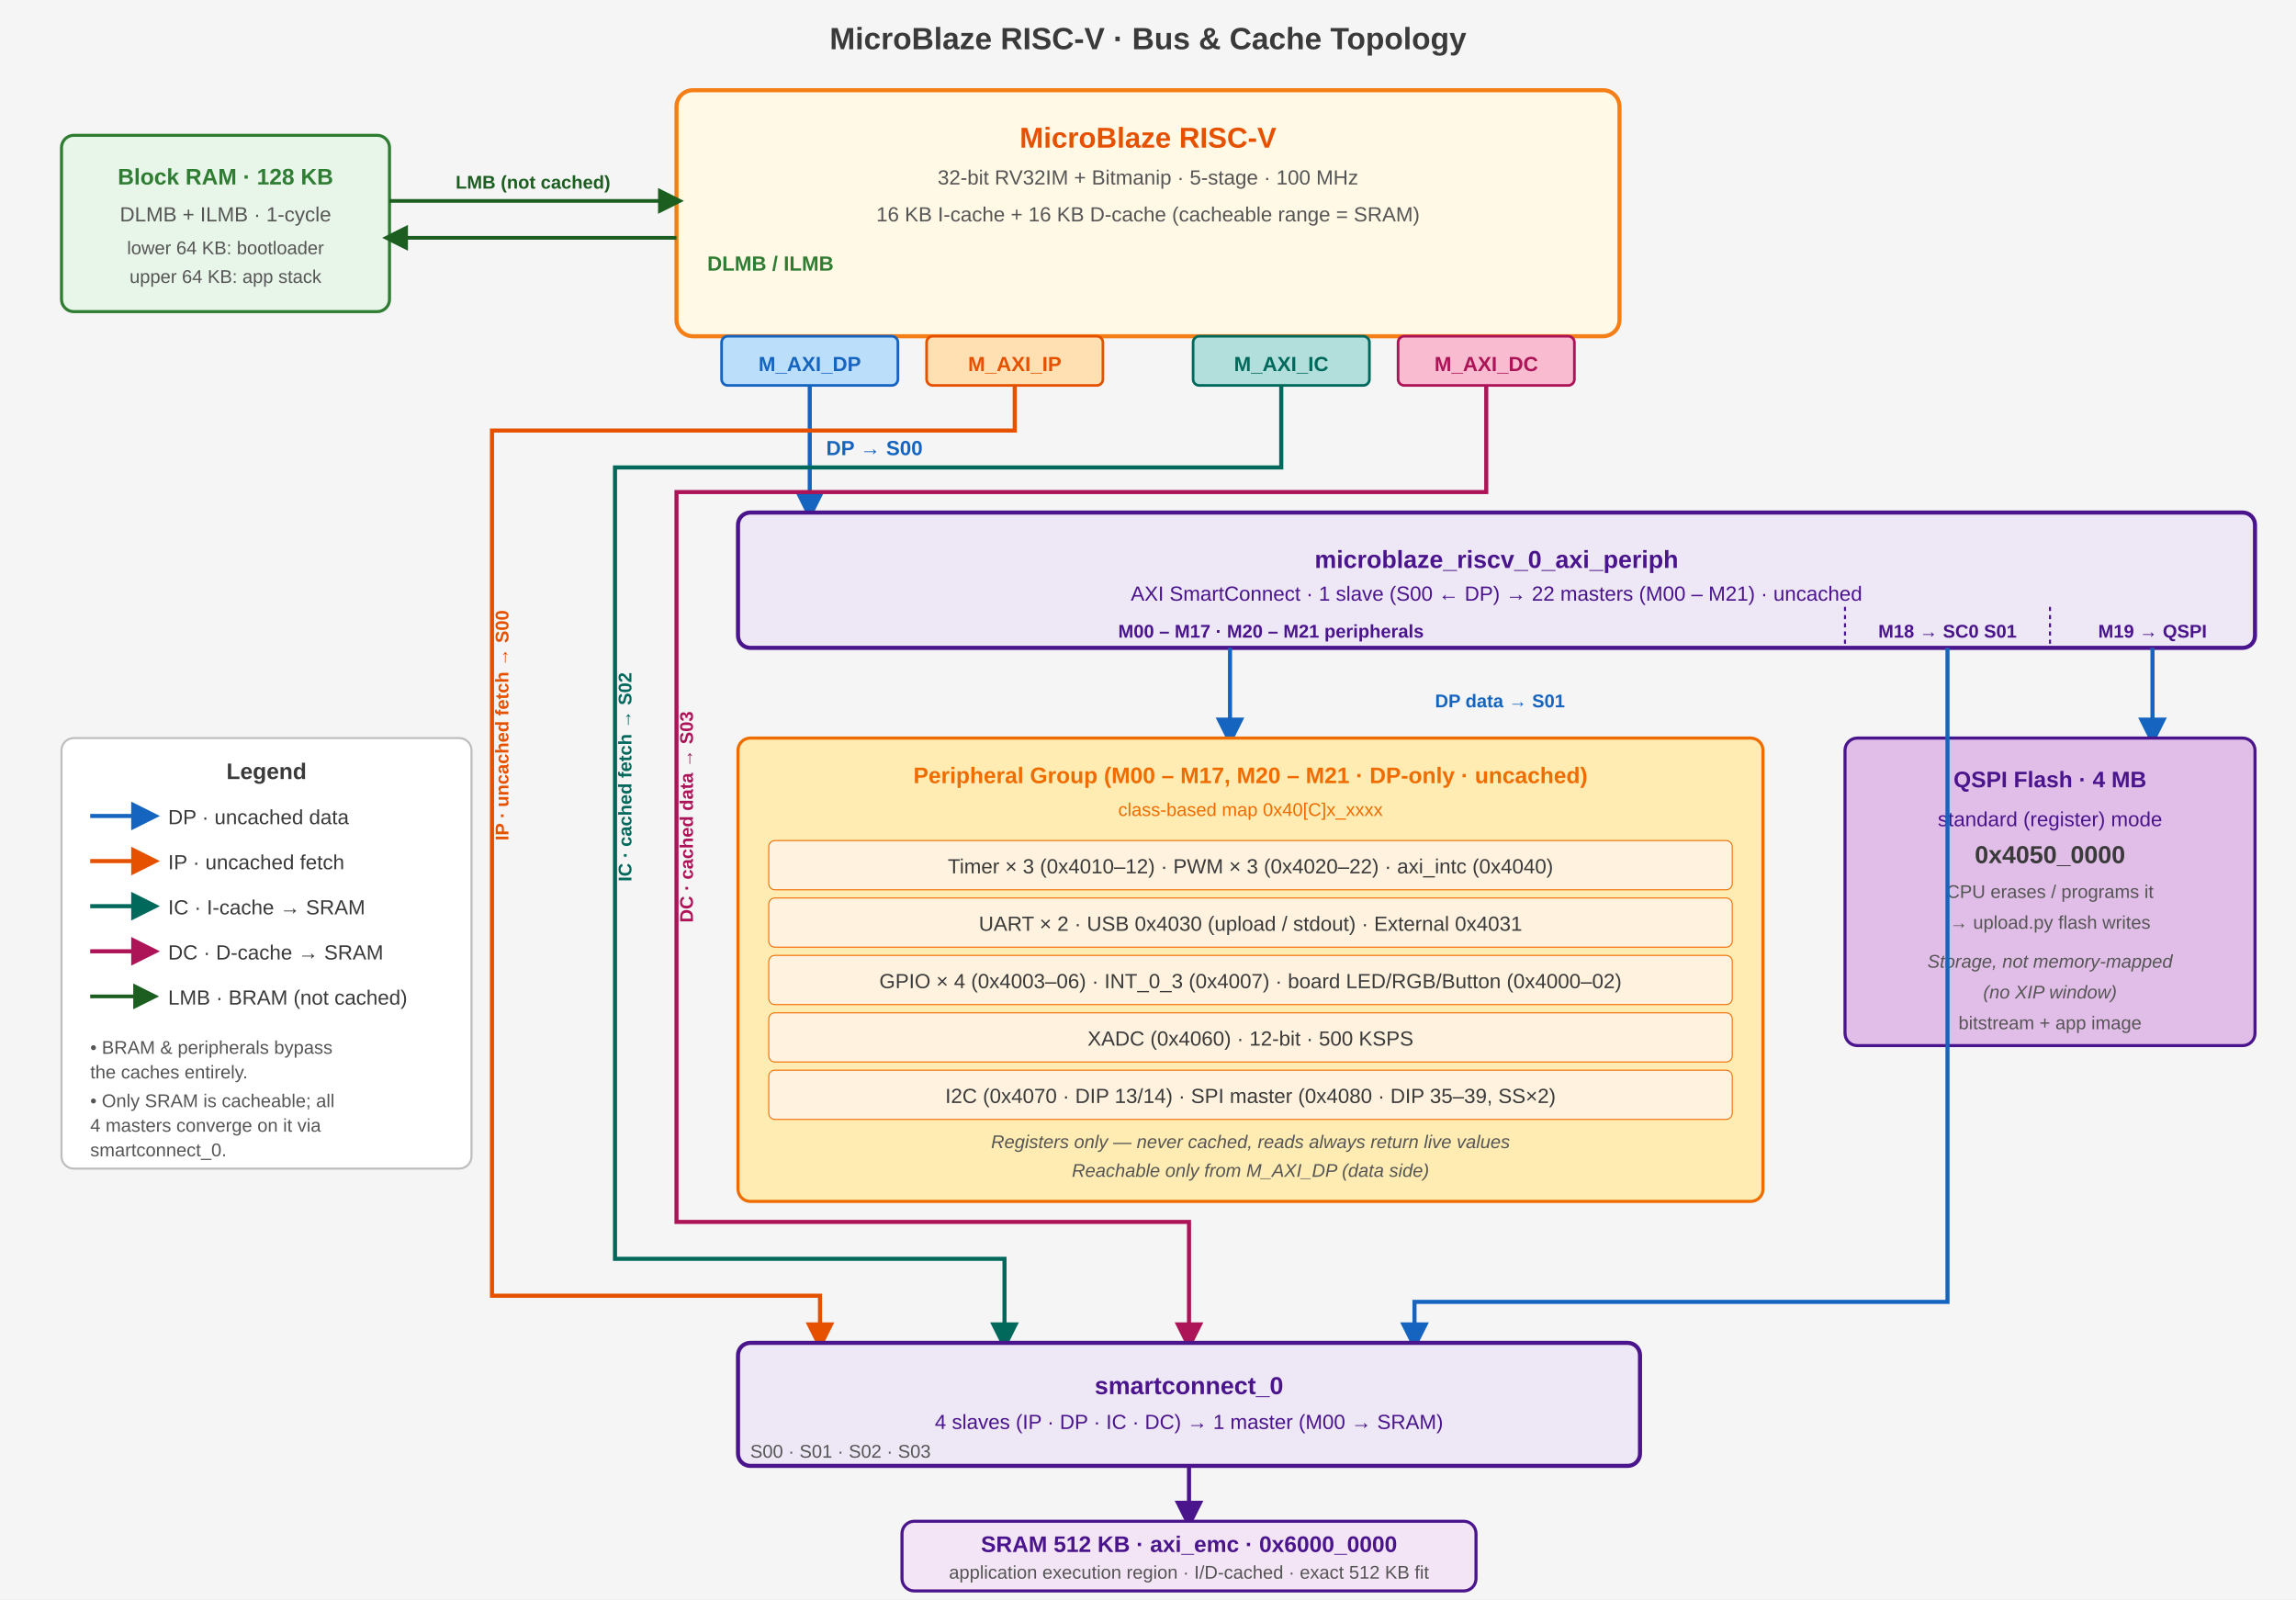
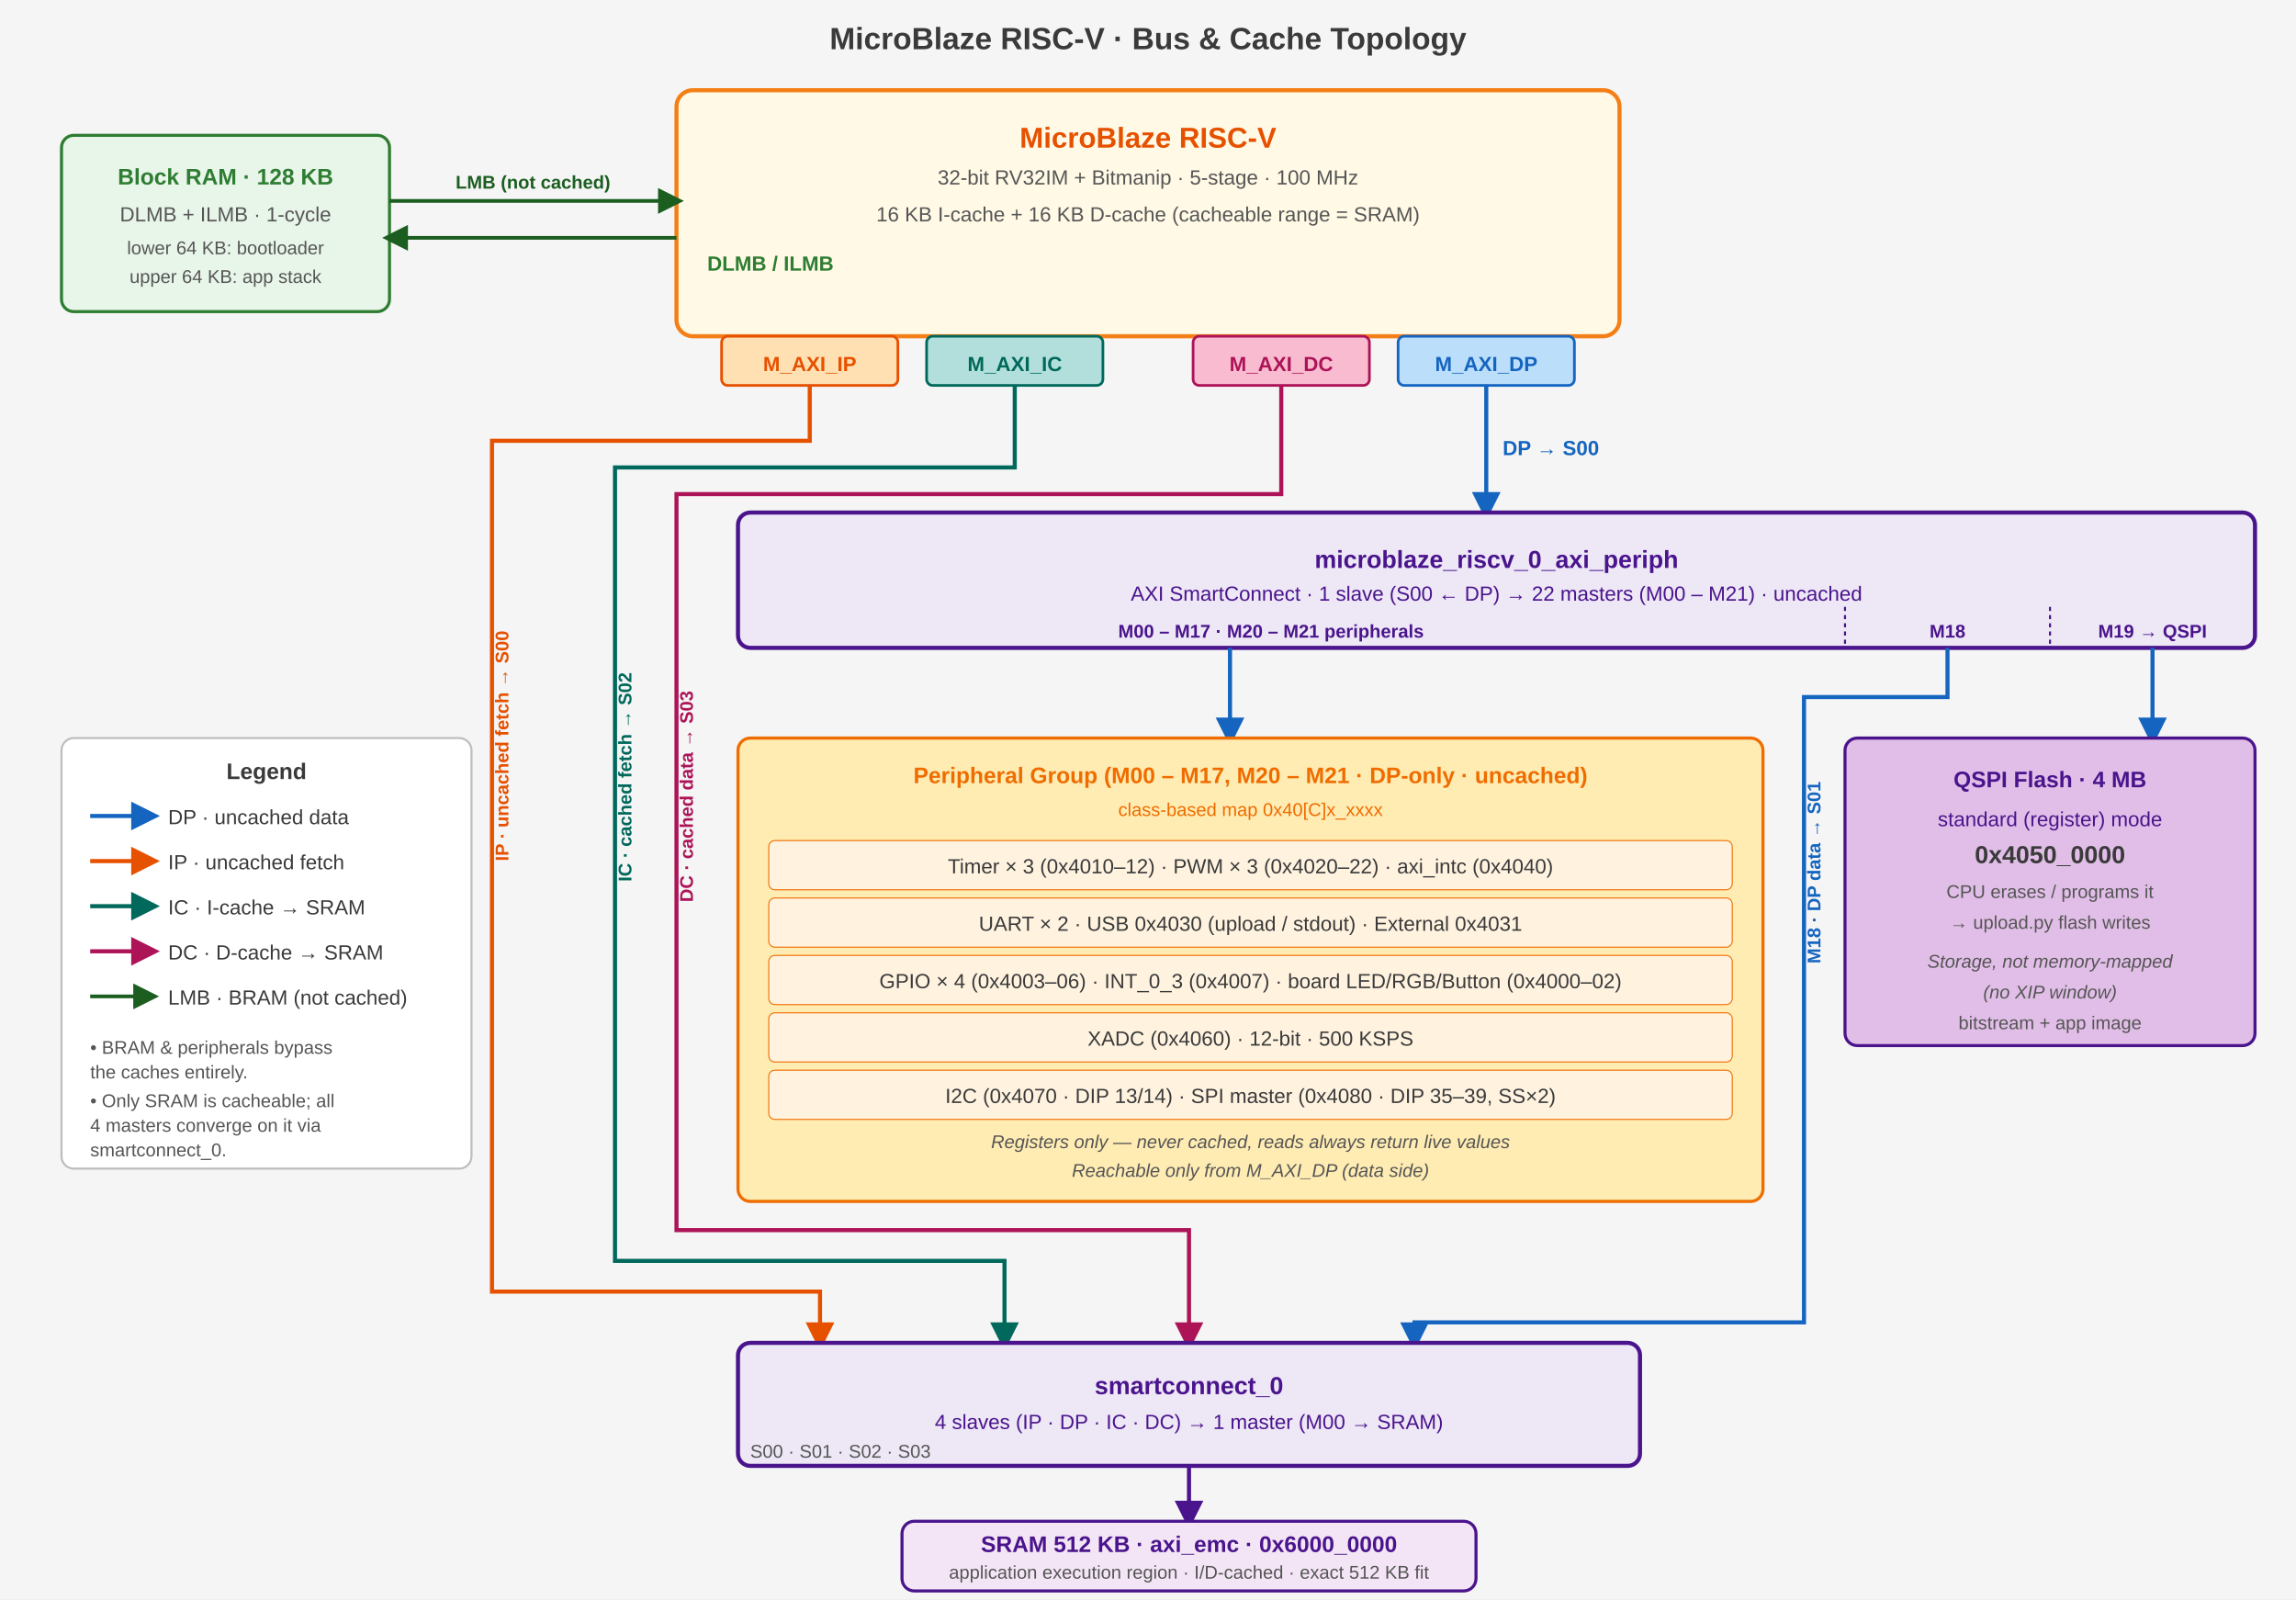
<svg xmlns="http://www.w3.org/2000/svg" width="1120" height="780" font-family="Segoe UI, Arial, sans-serif" font-size="11">
  <defs>
    <marker id="a-dp" markerWidth="7" markerHeight="7" refX="5" refY="3.5" orient="auto">
      <path d="M0,0 L7,3.5 L0,7 z" fill="#1565c0" />
    </marker>
    <marker id="a-ip" markerWidth="7" markerHeight="7" refX="5" refY="3.5" orient="auto">
      <path d="M0,0 L7,3.5 L0,7 z" fill="#e65100" />
    </marker>
    <marker id="a-ic" markerWidth="7" markerHeight="7" refX="5" refY="3.5" orient="auto">
      <path d="M0,0 L7,3.5 L0,7 z" fill="#00695c" />
    </marker>
    <marker id="a-dc" markerWidth="7" markerHeight="7" refX="5" refY="3.5" orient="auto">
      <path d="M0,0 L7,3.5 L0,7 z" fill="#ad1457" />
    </marker>
    <marker id="a-both" markerWidth="7" markerHeight="7" refX="5" refY="3.5" orient="auto">
      <path d="M0,0 L7,3.5 L0,7 z" fill="#4a148c" />
    </marker>
    <marker id="a-lmb" markerWidth="7" markerHeight="7" refX="5" refY="3.5" orient="auto">
      <path d="M0,0 L7,3.5 L0,7 z" fill="#1b5e20" />
    </marker>
  </defs>
  <rect width="1120" height="780" fill="#f5f5f5" />
  <text x="560" y="24" text-anchor="middle" font-weight="bold" font-size="15" fill="#3a3a3a">MicroBlaze RISC-V  ·  Bus &amp; Cache Topology</text>
  <rect x="330" y="44" width="460" height="120" rx="8" fill="#fff9e6" stroke="#f57f17" stroke-width="2" />
  <text x="560" y="72" text-anchor="middle" font-weight="bold" font-size="14" fill="#e65100">MicroBlaze RISC-V</text>
  <text x="560" y="90" text-anchor="middle" fill="#555" font-size="10">32-bit RV32IM + Bitmanip · 5-stage · 100 MHz</text>
  <text x="560" y="108" text-anchor="middle" fill="#555" font-size="10">16 KB I-cache + 16 KB D-cache (cacheable range = SRAM)</text>
  <text x="345" y="132" fill="#2e7d32" font-weight="bold" font-size="10">DLMB / ILMB</text>
-   <rect x="352" y="164" width="86" height="24" rx="3" fill="#bbdefb" stroke="#1565c0" stroke-width="1.3" />
-   <text x="395" y="181" text-anchor="middle" font-weight="bold" fill="#1565c0" font-size="10">M_AXI_DP</text>
-   <rect x="452" y="164" width="86" height="24" rx="3" fill="#ffe0b2" stroke="#e65100" stroke-width="1.3" />
-   <text x="495" y="181" text-anchor="middle" font-weight="bold" fill="#e65100" font-size="10">M_AXI_IP</text>
-   <rect x="582" y="164" width="86" height="24" rx="3" fill="#b2dfdb" stroke="#00695c" stroke-width="1.3" />
-   <text x="625" y="181" text-anchor="middle" font-weight="bold" fill="#00695c" font-size="10">M_AXI_IC</text>
-   <rect x="682" y="164" width="86" height="24" rx="3" fill="#f8bbd0" stroke="#ad1457" stroke-width="1.3" />
-   <text x="725" y="181" text-anchor="middle" font-weight="bold" fill="#ad1457" font-size="10">M_AXI_DC</text>
+   <rect x="352" y="164" width="86" height="24" rx="3" fill="#ffe0b2" stroke="#e65100" stroke-width="1.3" />
+   <text x="395" y="181" text-anchor="middle" font-weight="bold" fill="#e65100" font-size="10">M_AXI_IP</text>
+   <rect x="452" y="164" width="86" height="24" rx="3" fill="#b2dfdb" stroke="#00695c" stroke-width="1.3" />
+   <text x="495" y="181" text-anchor="middle" font-weight="bold" fill="#00695c" font-size="10">M_AXI_IC</text>
+   <rect x="582" y="164" width="86" height="24" rx="3" fill="#f8bbd0" stroke="#ad1457" stroke-width="1.3" />
+   <text x="625" y="181" text-anchor="middle" font-weight="bold" fill="#ad1457" font-size="10">M_AXI_DC</text>
+   <rect x="682" y="164" width="86" height="24" rx="3" fill="#bbdefb" stroke="#1565c0" stroke-width="1.3" />
+   <text x="725" y="181" text-anchor="middle" font-weight="bold" fill="#1565c0" font-size="10">M_AXI_DP</text>
  <rect x="30" y="66" width="160" height="86" rx="6" fill="#e8f5e9" stroke="#2e7d32" stroke-width="1.5" />
  <text x="110" y="90" text-anchor="middle" font-weight="bold" fill="#2e7d32">Block RAM  ·  128 KB</text>
  <text x="110" y="108" text-anchor="middle" fill="#555" font-size="10">DLMB + ILMB · 1-cycle</text>
  <text x="110" y="124" text-anchor="middle" fill="#555" font-size="9">lower 64 KB: bootloader</text>
  <text x="110" y="138" text-anchor="middle" fill="#555" font-size="9">upper 64 KB: app stack</text>
  <line x1="190" y1="98" x2="330" y2="98" stroke="#1b5e20" stroke-width="1.8" marker-end="url(#a-lmb)" />
  <line x1="330" y1="116" x2="190" y2="116" stroke="#1b5e20" stroke-width="1.8" marker-end="url(#a-lmb)" />
  <text x="260" y="92" text-anchor="middle" fill="#1b5e20" font-size="9" font-weight="bold">LMB (not cached)</text>
-   <line x1="395" y1="188" x2="395" y2="250" stroke="#1565c0" stroke-width="2" marker-end="url(#a-dp)" />
-   <text x="403" y="222" fill="#1565c0" font-size="10" font-weight="bold">DP → S00</text>
+   <line x1="725" y1="188" x2="725" y2="250" stroke="#1565c0" stroke-width="2" marker-end="url(#a-dp)" />
+   <text x="733" y="222" fill="#1565c0" font-size="10" font-weight="bold">DP → S00</text>
  <rect x="360" y="250" width="740" height="66" rx="6" fill="#ede7f6" stroke="#4a148c" stroke-width="2" />
  <text x="730" y="277" text-anchor="middle" font-weight="bold" fill="#4a148c" font-size="12">microblaze_riscv_0_axi_periph</text>
  <text x="730" y="293" text-anchor="middle" fill="#4a148c" font-size="10">AXI SmartConnect · 1 slave (S00 ← DP) → 22 masters (M00 – M21) · uncached</text>
  <line x1="900" y1="296" x2="900" y2="316" stroke="#4a148c" stroke-dasharray="2,2" />
  <line x1="1000" y1="296" x2="1000" y2="316" stroke="#4a148c" stroke-dasharray="2,2" />
  <text x="620" y="311" text-anchor="middle" fill="#4a148c" font-size="9" font-weight="bold">M00 – M17 · M20 – M21  peripherals</text>
-   <text x="950" y="311" text-anchor="middle" fill="#4a148c" font-size="9" font-weight="bold">M18 → SC0 S01</text>
+   <text x="950" y="311" text-anchor="middle" fill="#4a148c" font-size="9" font-weight="bold">M18</text>
  <text x="1050" y="311" text-anchor="middle" fill="#4a148c" font-size="9" font-weight="bold">M19 → QSPI</text>
  <line x1="600" y1="316" x2="600" y2="360" stroke="#1565c0" stroke-width="2" marker-end="url(#a-dp)" />
  <line x1="1050" y1="316" x2="1050" y2="360" stroke="#1565c0" stroke-width="2" marker-end="url(#a-dp)" />
  <rect x="360" y="360" width="500" height="226" rx="6" fill="#ffecb3" stroke="#ef6c00" stroke-width="1.5" />
  <text x="610" y="382" text-anchor="middle" font-weight="bold" fill="#ef6c00">Peripheral Group  (M00 – M17, M20 – M21 · DP-only · uncached)</text>
  <text x="610" y="398" text-anchor="middle" fill="#ef6c00" font-size="9">class-based map  0x40[C]x_xxxx</text>
  <rect x="375" y="410" width="470" height="24" rx="3" fill="#fff3e0" stroke="#ef6c00" stroke-width="0.5" />
  <text x="610" y="426" text-anchor="middle" fill="#3a3a3a" font-size="10">Timer × 3 (0x4010–12)  ·  PWM × 3 (0x4020–22)  ·  axi_intc (0x4040)</text>
  <rect x="375" y="438" width="470" height="24" rx="3" fill="#fff3e0" stroke="#ef6c00" stroke-width="0.5" />
  <text x="610" y="454" text-anchor="middle" fill="#3a3a3a" font-size="10">UART × 2  ·  USB 0x4030 (upload / stdout)  ·  External 0x4031</text>
  <rect x="375" y="466" width="470" height="24" rx="3" fill="#fff3e0" stroke="#ef6c00" stroke-width="0.5" />
  <text x="610" y="482" text-anchor="middle" fill="#3a3a3a" font-size="10">GPIO × 4 (0x4003–06)  ·  INT_0_3 (0x4007)  ·  board LED/RGB/Button (0x4000–02)</text>
  <rect x="375" y="494" width="470" height="24" rx="3" fill="#fff3e0" stroke="#ef6c00" stroke-width="0.5" />
  <text x="610" y="510" text-anchor="middle" fill="#3a3a3a" font-size="10">XADC  (0x4060)  ·  12-bit · 500 KSPS</text>
  <rect x="375" y="522" width="470" height="24" rx="3" fill="#fff3e0" stroke="#ef6c00" stroke-width="0.5" />
  <text x="610" y="538" text-anchor="middle" fill="#3a3a3a" font-size="10">I2C (0x4070 · DIP 13/14)  ·  SPI master (0x4080 · DIP 35–39, SS×2)</text>
  <text x="610" y="560" text-anchor="middle" fill="#555" font-size="9" font-style="italic">Registers only — never cached, reads always return live values</text>
  <text x="610" y="574" text-anchor="middle" fill="#555" font-size="9" font-style="italic">Reachable only from M_AXI_DP (data side)</text>
  <rect x="900" y="360" width="200" height="150" rx="6" fill="#e1bee7" stroke="#4a148c" stroke-width="1.5" />
  <text x="1000" y="384" text-anchor="middle" font-weight="bold" fill="#4a148c">QSPI Flash  ·  4 MB</text>
  <text x="1000" y="403" text-anchor="middle" fill="#4a148c" font-size="10">standard (register) mode</text>
  <text x="1000" y="421" text-anchor="middle" fill="#3a3a3a" font-size="12" font-weight="bold">0x4050_0000</text>
  <text x="1000" y="438" text-anchor="middle" fill="#555" font-size="9">CPU erases / programs it</text>
  <text x="1000" y="453" text-anchor="middle" fill="#555" font-size="9">→ upload.py flash writes</text>
  <text x="1000" y="472" text-anchor="middle" fill="#555" font-size="9" font-style="italic">Storage, not memory-mapped</text>
  <text x="1000" y="487" text-anchor="middle" fill="#555" font-size="9" font-style="italic">(no XIP window)</text>
  <text x="1000" y="502" text-anchor="middle" fill="#555" font-size="9">bitstream + app image</text>
-   <polyline points="495,188 495,210 240,210 240,632 400,632 400,655" fill="none" stroke="#e65100" stroke-width="2" stroke-linejoin="miter" marker-end="url(#a-ip)" />
-   <text x="248" y="410" fill="#e65100" font-size="9" font-weight="bold" transform="rotate(-90 248 410)">IP · uncached fetch → S00</text>
-   <polyline points="625,188 625,228 300,228 300,614 490,614 490,655" fill="none" stroke="#00695c" stroke-width="2" stroke-linejoin="miter" marker-end="url(#a-ic)" />
+   <polyline points="395,188 395,215 240,215 240,630 400,630 400,655" fill="none" stroke="#e65100" stroke-width="2" stroke-linejoin="miter" marker-end="url(#a-ip)" />
+   <text x="248" y="420" fill="#e65100" font-size="9" font-weight="bold" transform="rotate(-90 248 420)">IP · uncached fetch → S00</text>
+   <polyline points="495,188 495,228 300,228 300,615 490,615 490,655" fill="none" stroke="#00695c" stroke-width="2" stroke-linejoin="miter" marker-end="url(#a-ic)" />
  <text x="308" y="430" fill="#00695c" font-size="9" font-weight="bold" transform="rotate(-90 308 430)">IC · cached fetch → S02</text>
-   <polyline points="725,188 725,240 330,240 330,596 580,596 580,655" fill="none" stroke="#ad1457" stroke-width="2" stroke-linejoin="miter" marker-end="url(#a-dc)" />
-   <text x="338" y="450" fill="#ad1457" font-size="9" font-weight="bold" transform="rotate(-90 338 450)">DC · cached data → S03</text>
-   <polyline points="950,316 950,635 690,635 690,655" fill="none" stroke="#1565c0" stroke-width="2" stroke-linejoin="miter" marker-end="url(#a-dp)" />
-   <text x="700" y="345" fill="#1565c0" font-size="9" font-weight="bold">DP data → S01</text>
+   <polyline points="625,188 625,241 330,241 330,600 580,600 580,655" fill="none" stroke="#ad1457" stroke-width="2" stroke-linejoin="miter" marker-end="url(#a-dc)" />
+   <text x="338" y="440" fill="#ad1457" font-size="9" font-weight="bold" transform="rotate(-90 338 440)">DC · cached data → S03</text>
+   <polyline points="950,316 950,340 880,340 880,645 690,645 690,655" fill="none" stroke="#1565c0" stroke-width="2" stroke-linejoin="miter" marker-end="url(#a-dp)" />
+   <text x="888" y="470" fill="#1565c0" font-size="9" font-weight="bold" transform="rotate(-90 888 470)">M18 · DP data → S01</text>
  <rect x="360" y="655" width="440" height="60" rx="6" fill="#ede7f6" stroke="#4a148c" stroke-width="2" />
  <text x="580" y="680" text-anchor="middle" font-weight="bold" fill="#4a148c" font-size="12">smartconnect_0</text>
  <text x="580" y="697" text-anchor="middle" fill="#4a148c" font-size="10">4 slaves (IP · DP · IC · DC)  →  1 master (M00 → SRAM)</text>
  <text x="410" y="711" text-anchor="middle" fill="#555" font-size="9">S00 · S01 · S02 · S03</text>
  <line x1="580" y1="715" x2="580" y2="742" stroke="#4a148c" stroke-width="2" marker-end="url(#a-both)" />
  <rect x="440" y="742" width="280" height="34" rx="6" fill="#f3e5f5" stroke="#4a148c" stroke-width="1.5" />
  <text x="580" y="757" text-anchor="middle" font-weight="bold" fill="#4a148c" font-size="11">SRAM 512 KB · axi_emc · 0x6000_0000</text>
  <text x="580" y="770" text-anchor="middle" fill="#555" font-size="9">application execution region · I/D-cached · exact 512 KB fit</text>
  <rect x="30" y="360" width="200" height="210" rx="6" fill="#ffffff" stroke="#bdbdbd" stroke-width="1" />
  <text x="130" y="380" text-anchor="middle" font-weight="bold" fill="#3a3a3a">Legend</text>
  <line x1="44" y1="398" x2="74" y2="398" stroke="#1565c0" stroke-width="2" marker-end="url(#a-dp)" />
  <text x="82" y="402" fill="#3a3a3a" font-size="10">DP · uncached data</text>
  <line x1="44" y1="420" x2="74" y2="420" stroke="#e65100" stroke-width="2" marker-end="url(#a-ip)" />
  <text x="82" y="424" fill="#3a3a3a" font-size="10">IP · uncached fetch</text>
  <line x1="44" y1="442" x2="74" y2="442" stroke="#00695c" stroke-width="2" marker-end="url(#a-ic)" />
  <text x="82" y="446" fill="#3a3a3a" font-size="10">IC · I-cache → SRAM</text>
  <line x1="44" y1="464" x2="74" y2="464" stroke="#ad1457" stroke-width="2" marker-end="url(#a-dc)" />
  <text x="82" y="468" fill="#3a3a3a" font-size="10">DC · D-cache → SRAM</text>
  <line x1="44" y1="486" x2="74" y2="486" stroke="#1b5e20" stroke-width="1.8" marker-end="url(#a-lmb)" />
  <text x="82" y="490" fill="#3a3a3a" font-size="10">LMB · BRAM (not cached)</text>
  <text x="44" y="514" fill="#555" font-size="9">• BRAM &amp; peripherals bypass</text>
  <text x="44" y="526" fill="#555" font-size="9">  the caches entirely.</text>
  <text x="44" y="540" fill="#555" font-size="9">• Only SRAM is cacheable; all</text>
  <text x="44" y="552" fill="#555" font-size="9">  4 masters converge on it via</text>
  <text x="44" y="564" fill="#555" font-size="9">  smartconnect_0.</text>
</svg>
